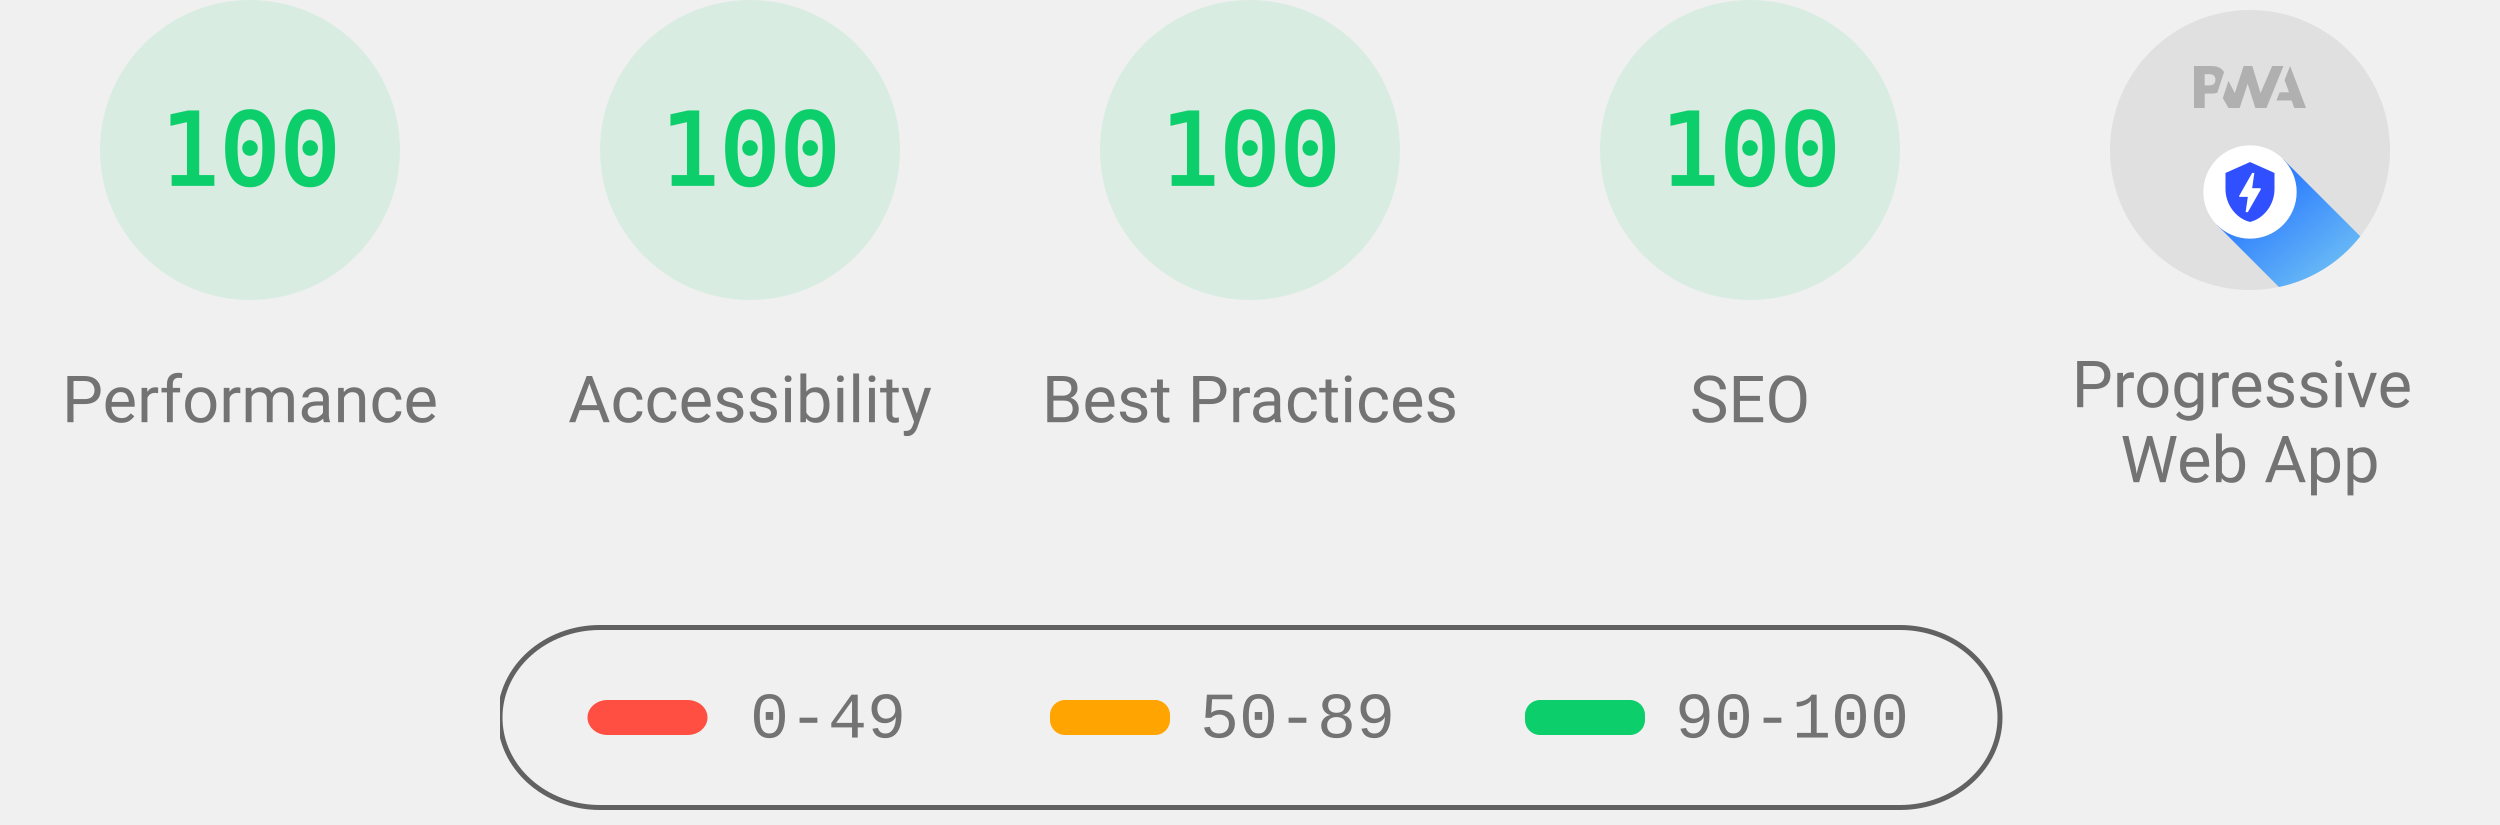
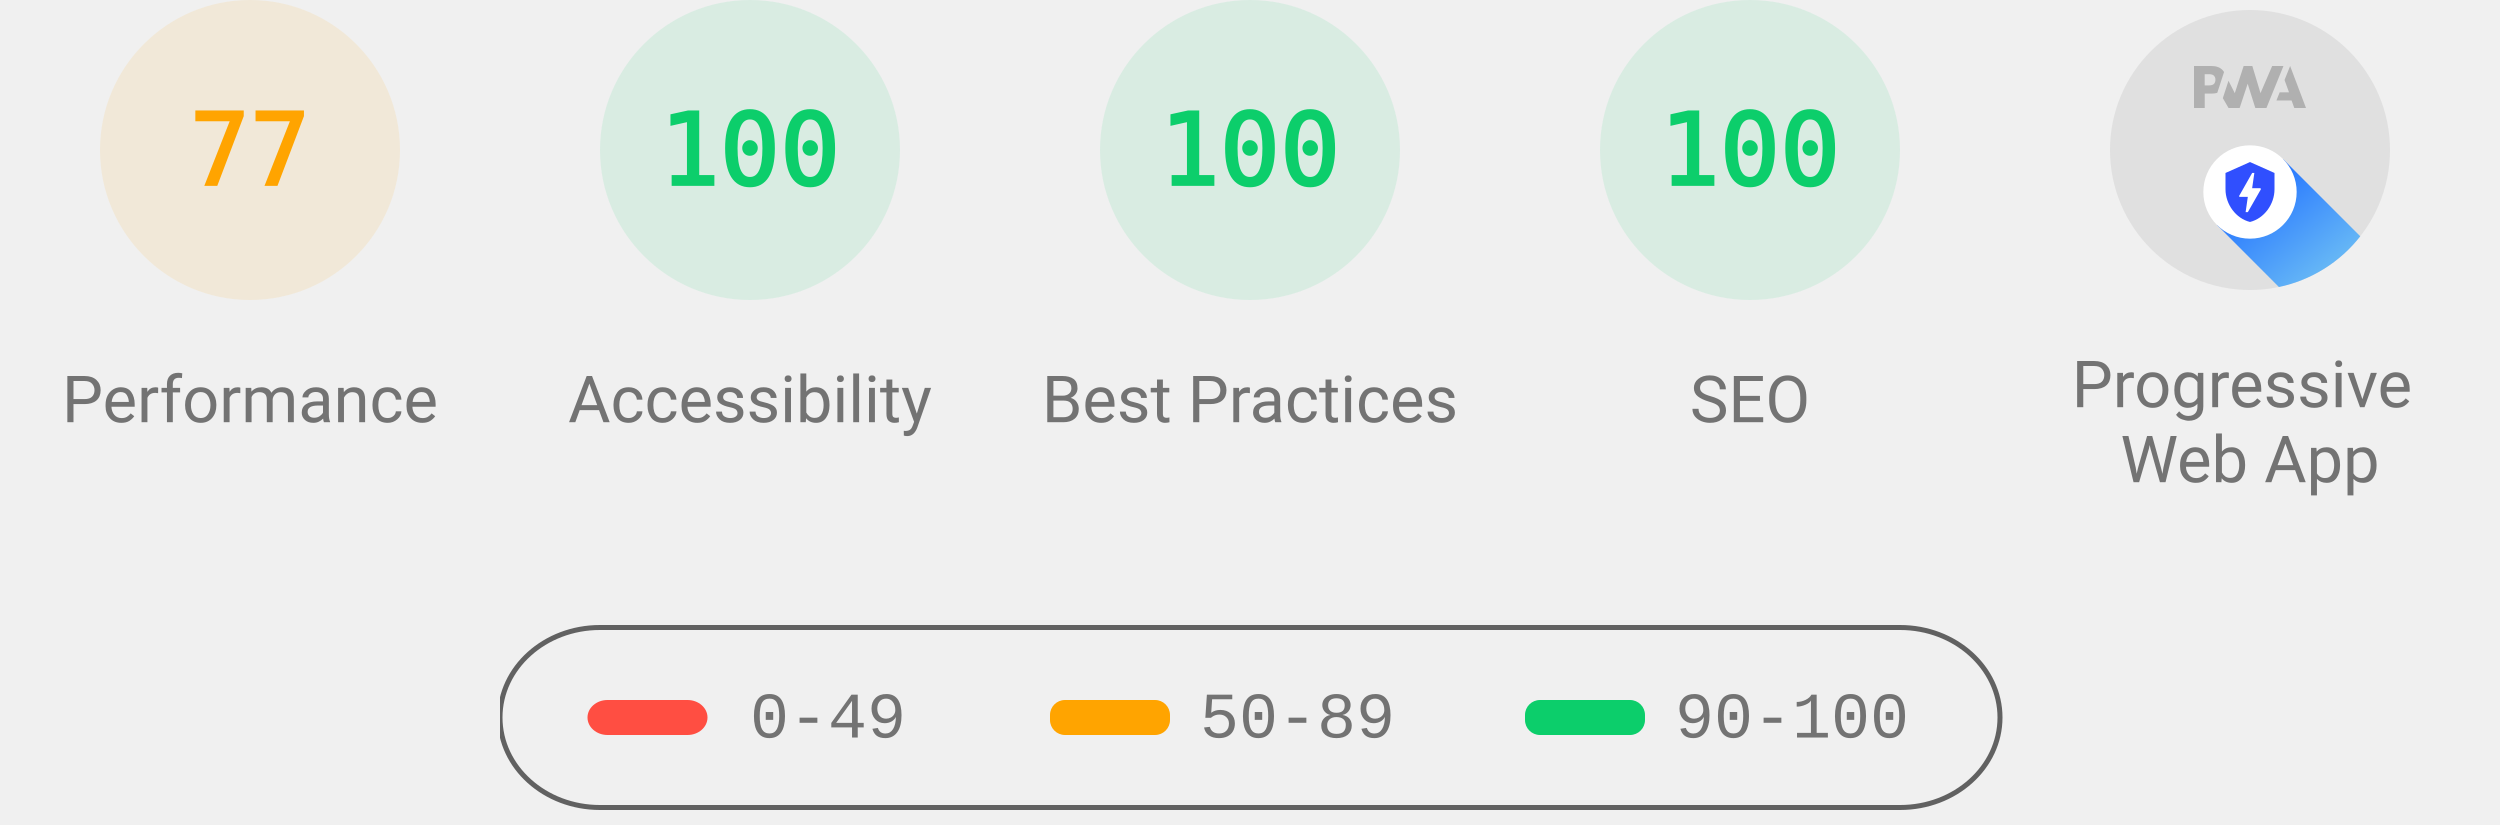
<svg xmlns="http://www.w3.org/2000/svg" class="theme--agnostic" fill="none" width="1000" height="330">
  <style>
			.gauge-base {
				opacity: 0.1
			}

			.gauge-arc {
				fill: none;
				animation-delay: 250ms;
				stroke-linecap: round;
				transform: rotate(-90deg);
				transform-origin: 100px 60px;
				animation: load-gauge 1s ease forwards
			}

			.guage-text {
				font-size: 40px;
				font-family: monospace;
				text-align: center
			}

			.guage-red {
				color: #ff4e42;
				fill: #ff4e42;
				stroke: #ff4e42
			}
			.guage-orange {
				color: #ffa400;
				fill: #ffa400;
				stroke: #ffa400
			}
			.guage-green {
				color: #0cce6b;
				fill: #0cce6b;
				stroke: #0cce6b
			}
			.theme--agnostic .guage-undefined {
				color: #5c5c5c;
				fill: #5c5c5c;
				stroke: #5c5c5c
			}
			.theme--light .guage-undefined {
				color: #1e1e1e;
				fill: #1e1e1e;
				stroke: #1e1e1e
			}
			.theme--dark .guage-undefined {
				color: #f5f5f5;
				fill: #f5f5f5;
				stroke: #f5f5f5
			}

			.guage-title {
				stroke: none;
				font-size: 26px;
				line-height: 26px;
				font-family: Roboto, Halvetica, Arial, sans-serif
			}
			.metric.guage-title {
				font-family: 'Courier New', Courier, monospace
			}
			.theme--agnostic .guage-title {
				color: #737373;
				fill: #737373
			}
			.theme--light .guage-title {
				color: #212121;
				fill: #212121
			}
			.theme--dark .guage-title {
				color: #f5f5f5;
				fill: #f5f5f5
			}

			@keyframes load-gauge {
				from {
					stroke-dasharray: 0 352.858
				}
			}
			.lh-gauge--pwa__disc {
				fill: #e0e0e0
			}
			.lh-gauge--pwa__logo {
				position: relative;
				fill: #b0b0b0
			}
			.lh-gauge--pwa__invisible {
				display: none
			}
			.lh-gauge--pwa__visible {
				display: inline
			}
			.guage-invisible {
				display: none
			}
			.lh-gauge--pwa__logo--primary-color {
				fill: #304ffe
			}
			.theme--agnostic .lh-gauge--pwa__logo--secondary-color {
				fill: #787878
			}
			.theme--light .lh-gauge--pwa__logo--secondary-color {
				fill: #3d3d3d
			}
			.theme--dark .lh-gauge--pwa__logo--secondary-color {
				fill: #d8b6b6
			}
			.theme--light #svg_2 {
				stroke: #00000022
			}
			.theme--agnostic #svg_2 {
				stroke: #616161
			}
			.theme--light #svg_2 {
				stroke: #00000022
			}
			.theme--dark #svg_2 {
				stroke: #f5f5f566
			}
		</style>
-   <svg class="guage-div guage-perf guage-green" viewBox="0 0 200 200" width="200" height="200" x="0" y="0">
-     <circle class="gauge-base" r="56" cx="100" cy="60" stroke-width="8" />
-     <circle class="gauge-arc guage-arc-1" r="56" cx="100" cy="60" stroke-width="8" style="stroke-dasharray: 351.858, 351.858;" />
-     <text class="guage-text" x="100px" y="60px" alignment-baseline="central" dominant-baseline="central" text-anchor="middle">100</text>
+   <svg class="guage-div guage-perf guage-orange" viewBox="0 0 200 200" width="200" height="200" x="0" y="0">
+     <circle class="gauge-base" r="56" cx="100" cy="60" stroke-width="8" />
+     <circle class="gauge-arc guage-arc-1" r="56" cx="100" cy="60" stroke-width="8" style="stroke-dasharray: 270.931, 351.858;" />
+     <text class="guage-text" x="100px" y="60px" alignment-baseline="central" dominant-baseline="central" text-anchor="middle">77</text>
    <text class="guage-title" x="100px" y="160px" alignment-baseline="central" dominant-baseline="central" text-anchor="middle">Performance</text>
  </svg>
  <svg class="guage-div guage-acc guage-green" viewBox="0 0 200 200" width="200" height="200" x="200" y="0">
    <circle class="gauge-base" r="56" cx="100" cy="60" stroke-width="8" />
    <circle class="gauge-arc guage-arc-2" r="56" cx="100" cy="60" stroke-width="8" style="stroke-dasharray: 351.858, 351.858;" />
    <text class="guage-text" x="100px" y="60px" alignment-baseline="central" dominant-baseline="central" text-anchor="middle">100</text>
    <text class="guage-title" x="100px" y="160px" alignment-baseline="central" dominant-baseline="central" text-anchor="middle">Accessibility</text>
  </svg>
  <svg class="guage-div guage-best guage-green" viewBox="0 0 200 200" width="200" height="200" x="400" y="0">
    <circle class="gauge-base" r="56" cx="100" cy="60" stroke-width="8" />
    <circle class="gauge-arc guage-arc-3" r="56" cx="100" cy="60" stroke-width="8" style="stroke-dasharray: 351.858, 351.858;" />
    <text class="guage-text" x="100px" y="60px" alignment-baseline="central" dominant-baseline="central" text-anchor="middle">100</text>
    <text class="guage-title" x="100px" y="160px" alignment-baseline="central" dominant-baseline="central" text-anchor="middle">Best Practices</text>
  </svg>
  <svg class="guage-div guage-seo guage-green" viewBox="0 0 200 200" width="200" height="200" x="600" y="0">
    <circle class="gauge-base" r="56" cx="100" cy="60" stroke-width="8" />
    <circle class="gauge-arc guage-arc-4" r="56" cx="100" cy="60" stroke-width="8" style="stroke-dasharray: 351.858, 351.858;" />
    <text class="guage-text" x="100px" y="60px" alignment-baseline="central" dominant-baseline="central" text-anchor="middle">100</text>
    <text class="guage-title" x="100px" y="160px" alignment-baseline="central" dominant-baseline="central" text-anchor="middle">SEO</text>
  </svg>
  <svg class="guage-div guage-pwa " viewBox="0 0 200 200" width="200" height="200" x="800" y="0">
    <svg viewBox="0 0 60 60" width="112" height="112" x="44" y="4">
      <defs>
        <linearGradient id="lh-gauge--pwa__check-circle__gradient-0" x1="50%" y1="0%" x2="50%" y2="100%">
          <stop stop-color="#00C852" offset="0%" />
          <stop stop-color="#009688" offset="100%" />
        </linearGradient>
        <linearGradient id="lh-gauge--pwa__installable__shadow-gradient-0" x1="76.056%" x2="24.111%" y1="82.995%" y2="24.735%">
          <stop stop-color="#A5D6A7" offset="0%" />
          <stop stop-color="#80CBC4" offset="100%" />
        </linearGradient>
        <linearGradient id="lh-gauge--pwa__fast-reliable__shadow-gradient-0" x1="76.056%" y1="82.995%" x2="25.678%" y2="26.493%">
          <stop stop-color="#64B5F6" offset="0%" />
          <stop stop-color="#2979FF" offset="100%" />
        </linearGradient>
        <g id="lh-gauge--pwa__fast-reliable-badge-0">
          <circle fill="#FFFFFF" cx="10" cy="10" r="10" />
          <path fill="#304FFE" d="M10 3.58l5.25 2.34v3.5c0 3.23-2.24 6.26-5.25 7-3.01-.74-5.25-3.77-5.25-7v-3.5L10 3.58zm-.47 10.74l2.76-4.83.03-.07c.04-.08 0-.24-.22-.24h-1.64l.47-3.26h-.47l-2.7 4.77c-.02.01.05-.1-.04.05-.09.16-.1.31.18.31h1.63l-.47 3.27h.47z" />
        </g>
        <g id="lh-gauge--pwa__installable-badge-0">
          <circle fill="#FFFFFF" cx="10" cy="10" r="10" />
          <path fill="#009688" d="M10 4.167A5.835 5.835 0 0 0 4.167 10 5.835 5.835 0 0 0 10 15.833 5.835 5.835 0 0 0 15.833 10 5.835 5.835 0 0 0 10 4.167zm2.917 6.416h-2.334v2.334H9.417v-2.334H7.083V9.417h2.334V7.083h1.166v2.334h2.334v1.166z" />
        </g>
      </defs>
      <g stroke="none" fill-rule="nonzero">
        <circle class="lh-gauge--pwa__disc" cx="30" cy="30" r="30" />
        <g class="lh-gauge--pwa__logo">
          <path d="M35.66 19.39l.7-1.75h2L37.4 15 38.6 12l3.4 9h-2.51l-.58-1.61z" />
          <path d="M33.52 21l3.65-9h-2.42l-2.5 5.82L30.5 12h-1.86l-1.9 5.82-1.35-2.65-1.21 3.72L25.4 21h2.38l1.72-5.2 1.64 5.2z" />
          <path fill-rule="nonzero" d="M20.3 17.91h1.48c.45 0 .85-.05 1.2-.15l.39-1.18 1.07-3.3a2.64 2.64 0 0 0-.28-.37c-.55-.6-1.36-.91-2.42-.91H18v9h2.3V17.9zm1.96-3.84c.22.22.33.5.33.87 0 .36-.1.65-.29.87-.2.23-.59.35-1.15.35h-.86v-2.41h.87c.52 0 .89.1 1.1.32z" />
        </g>
        <rect class="lh-gauge--pwa__component lh-gauge--pwa__na-line lh-gauge--pwa__invisible" fill="#FFFFFF" x="20" y="32" width="20" height="4" rx="2" />
        <g class="lh-gauge--pwa__component lh-gauge--pwa__fast-reliable-badge lh-gauge--pwa__visible" transform="translate(20, 29)">
          <path fill="url(#lh-gauge--pwa__fast-reliable__shadow-gradient-0)" d="M33.63 19.49A30 30 0 0 1 16.2 30.36L3 17.14 17.14 3l16.49 16.49z" />
          <use href="#lh-gauge--pwa__fast-reliable-badge-0" />
        </g>
        <g class="lh-gauge--pwa__component lh-gauge--pwa__installable-badge lh-gauge--pwa__invisible" transform="translate(20, 29)">
          <path fill="url(#lh-gauge--pwa__installable__shadow-gradient-0)" d="M33.629 19.487c-4.272 5.453-10.391 9.39-17.415 10.869L3 17.142 17.142 3 33.63 19.487z" />
          <use href="#lh-gauge--pwa__installable-badge-0" />
        </g>
        <g class="lh-gauge--pwa__component lh-gauge--pwa__fast-reliable-installable-badges lh-gauge--pwa__invisible">
          <g transform="translate(8, 29)">
            <path fill="url(#lh-gauge--pwa__fast-reliable__shadow-gradient-0)" d="M16.321 30.463L3 17.143 17.142 3l22.365 22.365A29.864 29.864 0 0 1 22 31c-1.942 0-3.84-.184-5.679-.537z" />
            <use href="#lh-gauge--pwa__fast-reliable-badge-0" />
          </g>
          <g transform="translate(32, 29)">
            <path fill="url(#lh-gauge--pwa__installable__shadow-gradient-0)" d="M25.982 11.84a30.107 30.107 0 0 1-13.08 15.203L3 17.143 17.142 3l8.84 8.84z" />
            <use href="#lh-gauge--pwa__installable-badge-0" />
          </g>
        </g>
        <g class="lh-gauge--pwa__component lh-gauge--pwa__check-circle lh-gauge--pwa__invisible" transform="translate(18, 28)">
          <circle fill="#FFFFFF" cx="12" cy="12" r="12" />
          <path fill="url(#lh-gauge--pwa__check-circle__gradient-0)" d="M12 2a10 10 0 1 0 0 20 10 10 0 0 0 0-20zm-2 15l-5-5 1.41-1.41L10 14.17l7.59-7.59L19 8l-9 9z" />
        </g>
      </g>
    </svg>
    <text class="guage-title" y="160px" alignment-baseline="central" dominant-baseline="central" text-anchor="middle">
      <tspan x="100px" dy="-6px">Progressive</tspan>
      <tspan x="100px" dy="30px">Web App</tspan>
    </text>
  </svg>
  <svg width="604" height="76" x="200" y="250">
    <g>
      <rect fill="none" id="canvas_background" height="80" width="604" y="-1" x="-1" />
      <g display="none" overflow="visible" y="0" x="0" height="100%" width="100%" id="canvasGrid">
        <rect fill="url(#gridpattern)" stroke-width="0" y="0" x="0" height="100%" width="100%" />
      </g>
    </g>
    <g>
      <rect fill-opacity="0" stroke-width="2" rx="40" id="svg_2" height="72" width="600" y="1" x="0" fill="#000000" />
      <rect stroke="#000" rx="8" id="svg_3" height="14" width="48" y="30" x="35" stroke-opacity="null" stroke-width="0" fill="#ff4e42" />
      <rect stroke="#000" rx="6" id="svg_4" height="14" width="48" y="30" x="220" stroke-opacity="null" stroke-width="0" fill="#ffa400" />
      <rect stroke="#000" rx="6" id="svg_5" height="14" width="48" y="30" x="410" stroke-opacity="null" stroke-width="0" fill="#0cce6b" />
      <text class="metric guage-title" xml:space="preserve" text-anchor="start" font-size="26" id="svg_6" y="45" x="100" stroke-opacity="null" stroke-width="0" stroke="#000">0-49</text>
      <text class="metric guage-title" xml:space="preserve" text-anchor="start" font-size="26" id="svg_7" y="45" x="280" stroke-opacity="null" stroke-width="0" stroke="#000">50-89</text>
      <text class="metric guage-title" xml:space="preserve" text-anchor="start" font-size="26" id="svg_8" y="45" x="470" stroke-opacity="null" stroke-width="0" stroke="#000">90-100</text>
    </g>
  </svg>
</svg>
